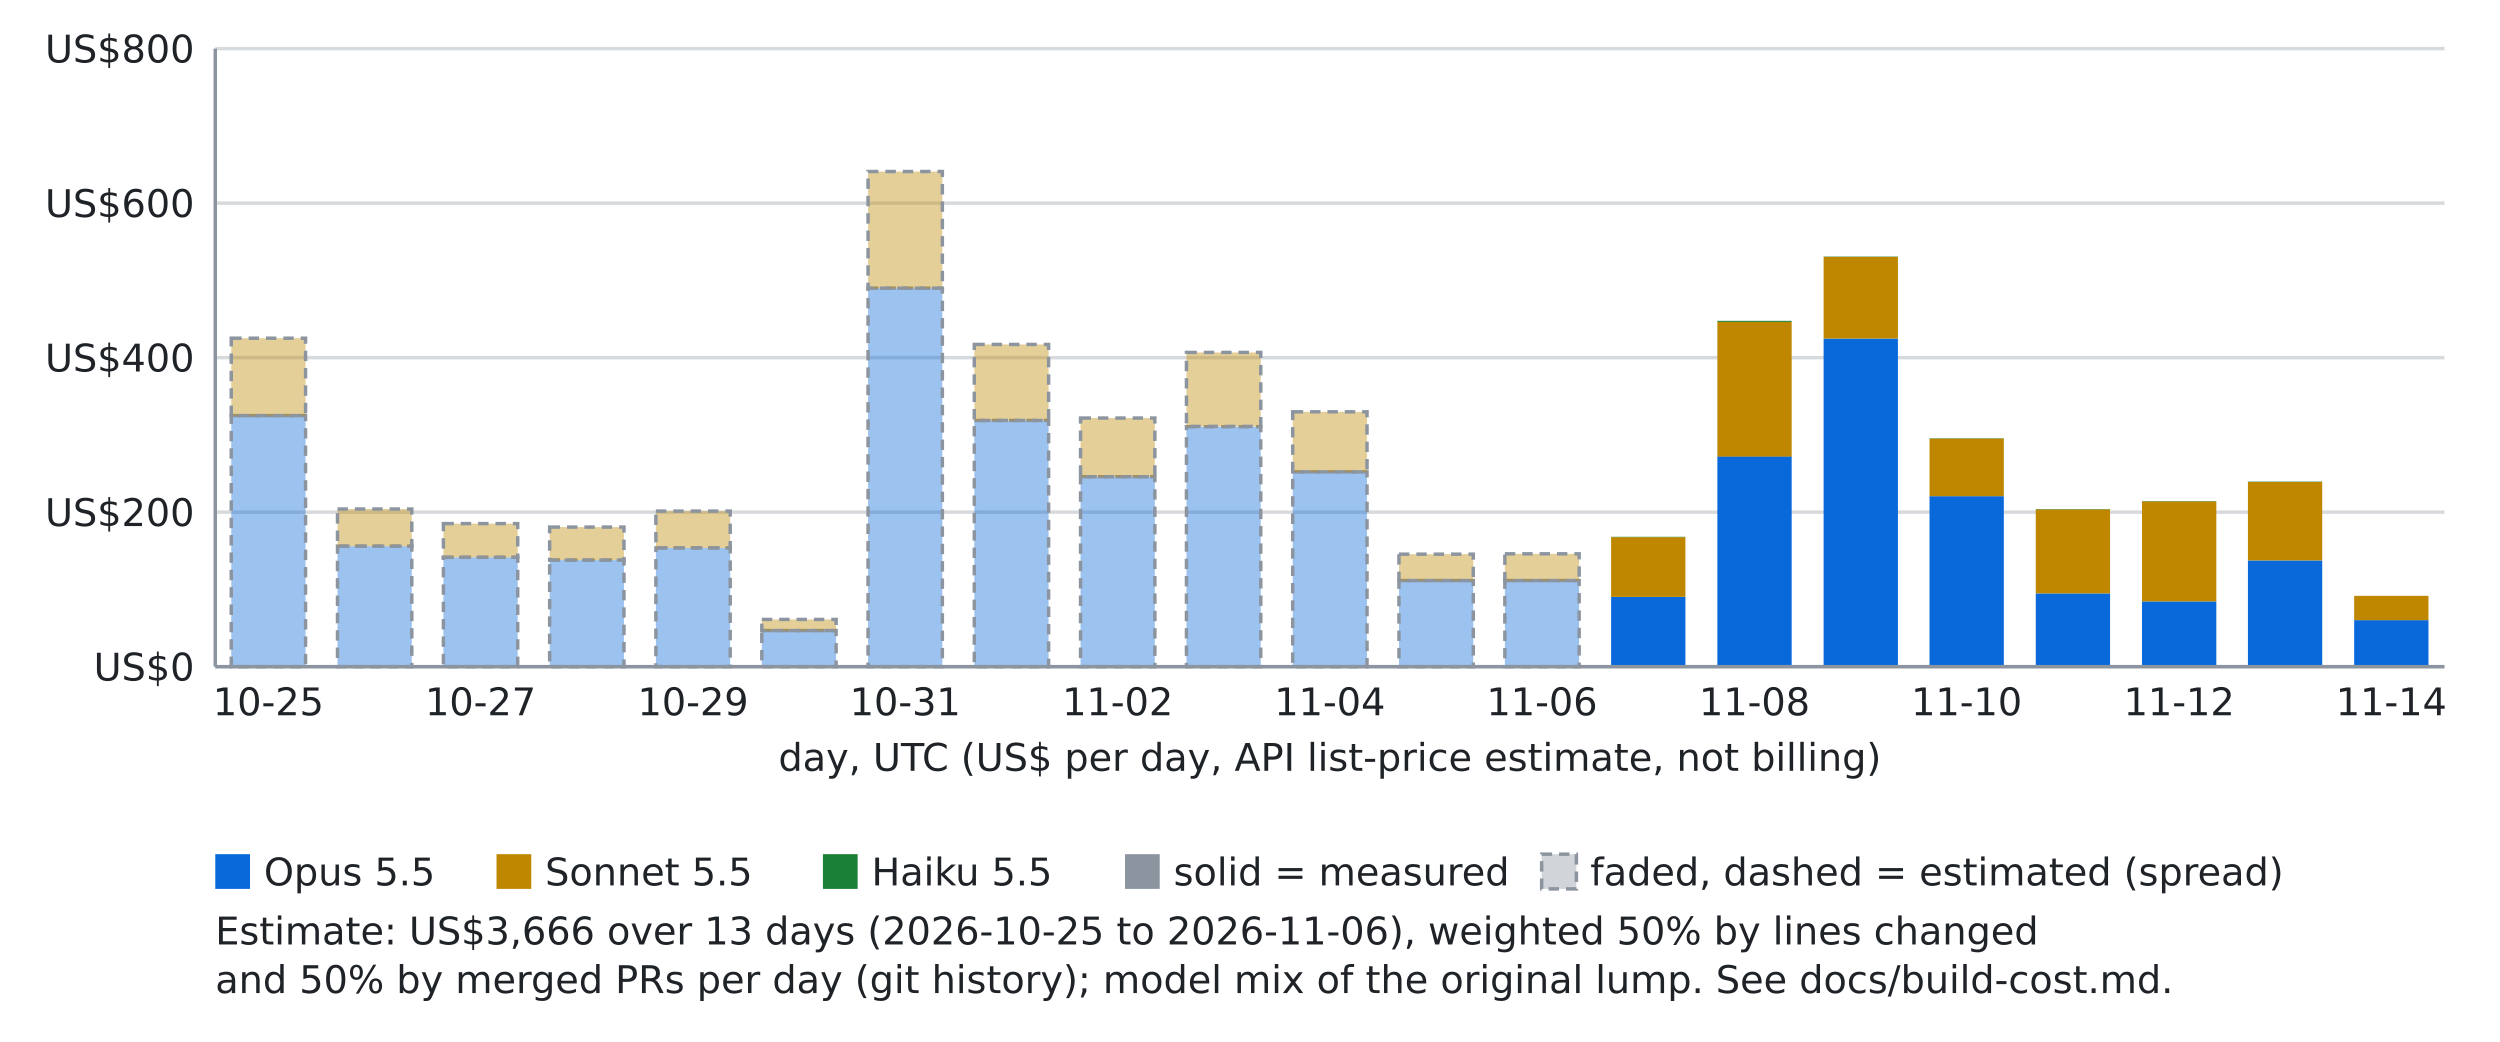
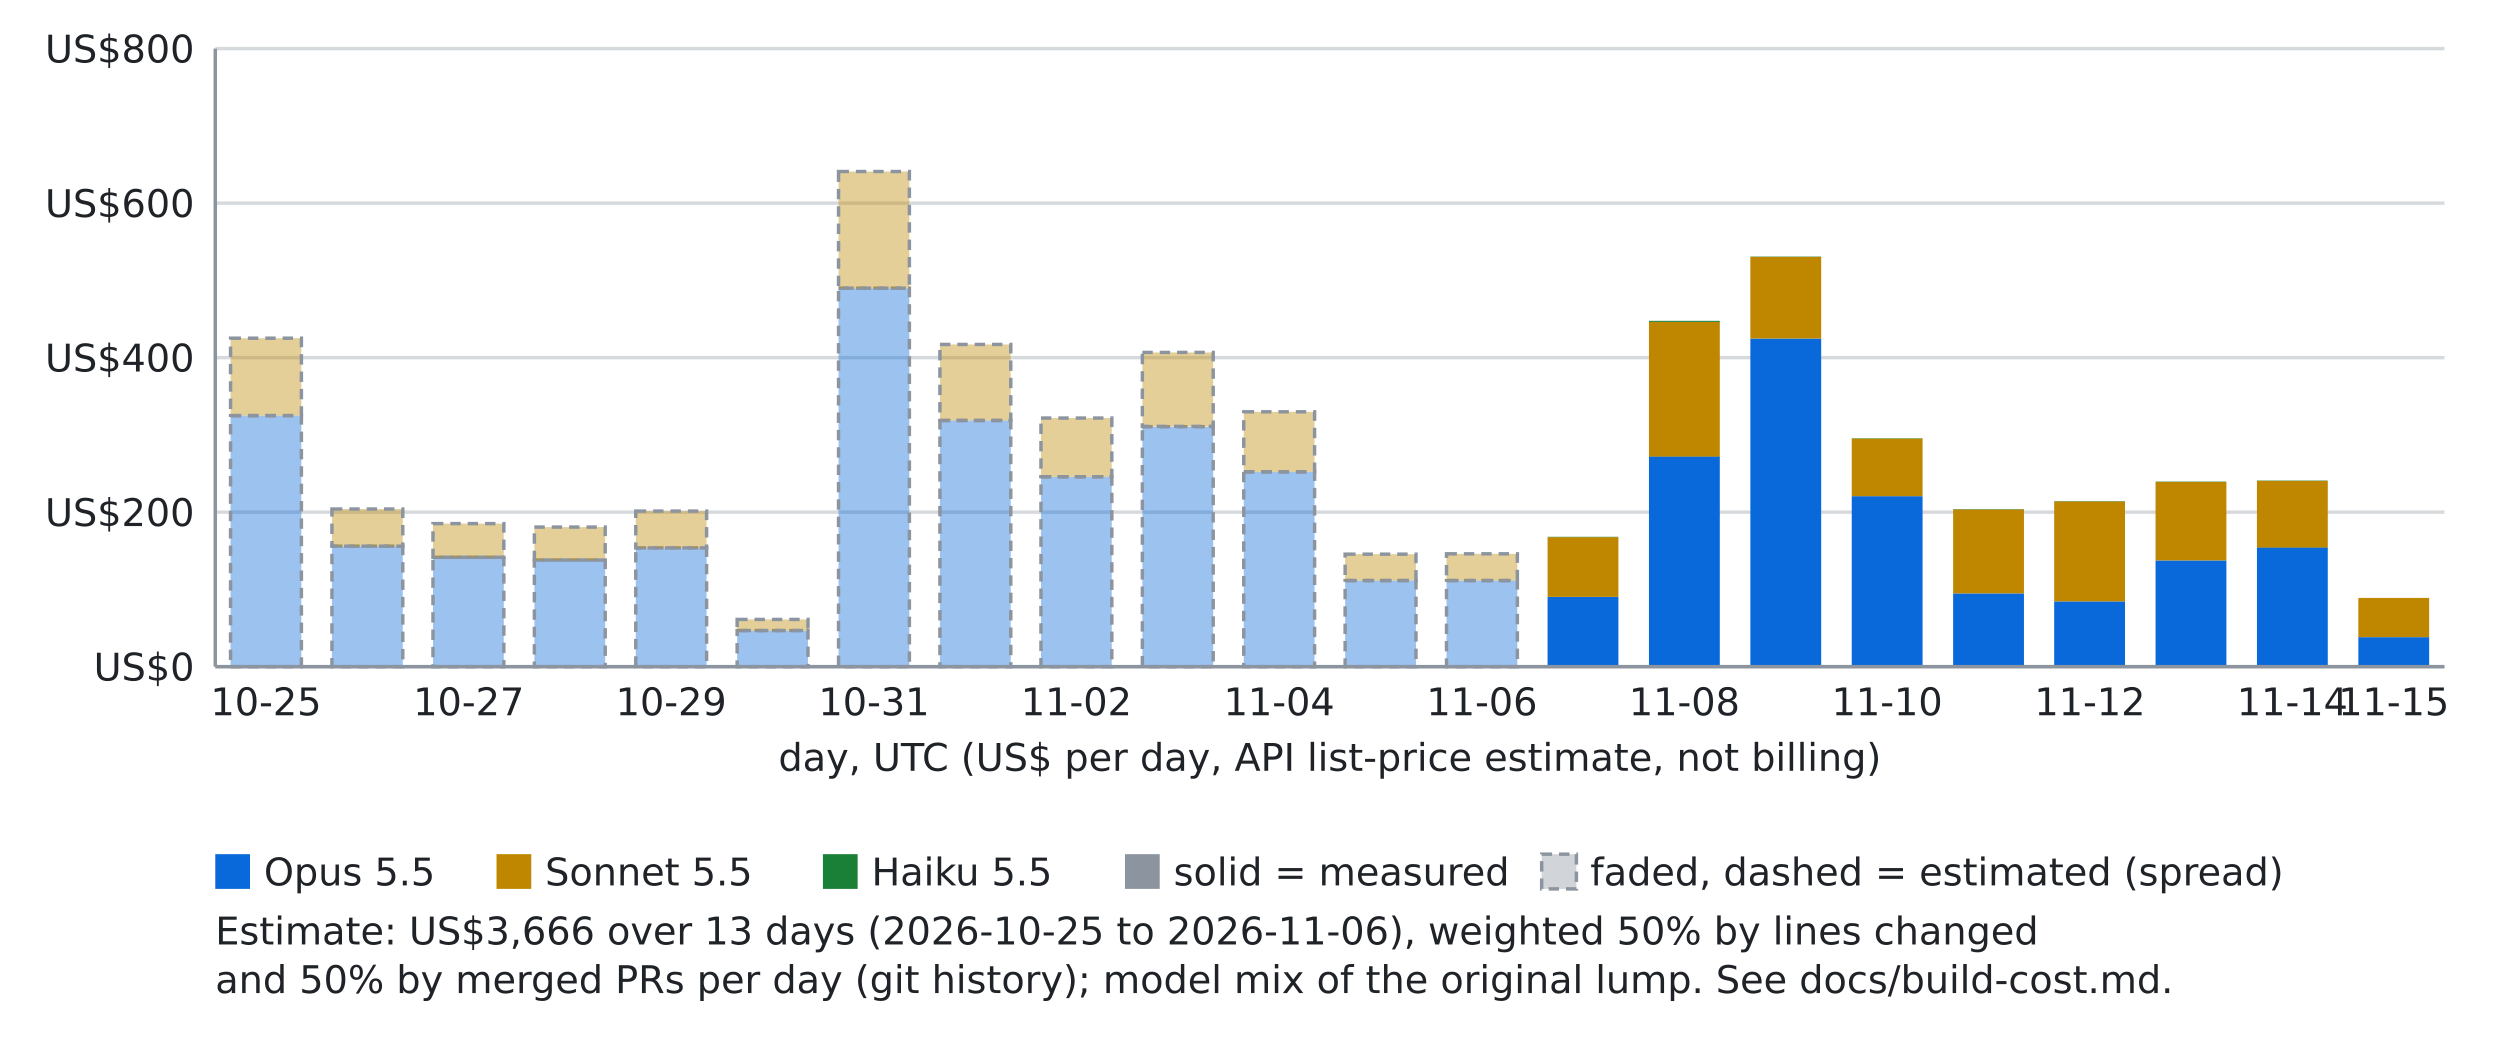
- <svg xmlns="http://www.w3.org/2000/svg" width="720" height="300" viewBox="0 0 720 300" role="img" aria-label="Daily build cost, API list-price estimate, not billing: 2026-10-25 US$425 estimated; 2026-10-26 US$204 estimated; 2026-10-27 US$185 estimated; 2026-10-28 US$181 estimated; 2026-10-29 US$201 estimated; 2026-10-30 US$61 estimated; 2026-10-31 US$641 estimated; 2026-11-01 US$417 estimated; 2026-11-02 US$322 estimated; 2026-11-03 US$407 estimated; 2026-11-04 US$330 estimated; 2026-11-05 US$146 estimated; 2026-11-06 US$146 estimated; 2026-11-07 US$168 measured; 2026-11-08 US$448 measured; 2026-11-09 US$531 measured; 2026-11-10 US$295 measured; 2026-11-11 US$204 measured; 2026-11-12 US$215 measured; 2026-11-13 US$239 measured; 2026-11-14 US$92 measured">
+ <svg xmlns="http://www.w3.org/2000/svg" width="720" height="300" viewBox="0 0 720 300" role="img" aria-label="Daily build cost, API list-price estimate, not billing: 2026-10-25 US$425 estimated; 2026-10-26 US$204 estimated; 2026-10-27 US$185 estimated; 2026-10-28 US$181 estimated; 2026-10-29 US$201 estimated; 2026-10-30 US$61 estimated; 2026-10-31 US$641 estimated; 2026-11-01 US$417 estimated; 2026-11-02 US$322 estimated; 2026-11-03 US$407 estimated; 2026-11-04 US$330 estimated; 2026-11-05 US$146 estimated; 2026-11-06 US$146 estimated; 2026-11-07 US$168 measured; 2026-11-08 US$448 measured; 2026-11-09 US$531 measured; 2026-11-10 US$295 measured; 2026-11-11 US$204 measured; 2026-11-12 US$215 measured; 2026-11-13 US$239 measured; 2026-11-14 US$241 measured; 2026-11-15 US$89 measured">
  <style>text{fill:#1f2328;font:11px Verdana,DejaVu Sans,sans-serif;font-variant-numeric:tabular-nums}.ax{stroke:#8c959f;stroke-width:1}.gr{stroke:#8c959f;stroke-opacity:.35;stroke-width:1}.est{fill-opacity:.4;stroke:#8c959f;stroke-width:1;stroke-dasharray:3 2}.key{fill:#8c959f;fill-opacity:.4;stroke:#8c959f;stroke-dasharray:3 2}.keym{fill:#8c959f}@media (prefers-color-scheme:dark){text{fill:#e6edf3}}.s0{fill:#0969da}.s1{fill:#bf8700}.s2{fill:#1a7f37}.s3{fill:#cf222e}.s4{fill:#8250df}.s5{fill:#6e7781}@media (prefers-color-scheme:dark){.s0{fill:#388bfd}.s1{fill:#d29922}.s2{fill:#3fb950}.s3{fill:#f85149}.s4{fill:#a371f7}.s5{fill:#8b949e}}</style>
  <line class="gr" x1="62" y1="192.0" x2="704" y2="192.0" />
  <text x="56" y="196.0" text-anchor="end">US$0</text>
  <line class="gr" x1="62" y1="147.5" x2="704" y2="147.5" />
  <text x="56" y="151.5" text-anchor="end">US$200</text>
  <line class="gr" x1="62" y1="103.0" x2="704" y2="103.0" />
  <text x="56" y="107.0" text-anchor="end">US$400</text>
  <line class="gr" x1="62" y1="58.5" x2="704" y2="58.5" />
  <text x="56" y="62.5" text-anchor="end">US$600</text>
  <line class="gr" x1="62" y1="14.0" x2="704" y2="14.0" />
  <text x="56" y="18.0" text-anchor="end">US$800</text>
-   <rect x="66.6" y="119.7" width="21.4" height="72.3" class="s0 est" />
-   <rect x="66.6" y="97.4" width="21.4" height="22.3" class="s1 est" />
-   <text x="77.3" y="206" text-anchor="middle">10-25</text>
-   <rect x="97.2" y="157.3" width="21.4" height="34.7" class="s0 est" />
-   <rect x="97.2" y="146.6" width="21.4" height="10.7" class="s1 est" />
-   <rect x="127.7" y="160.5" width="21.4" height="31.5" class="s0 est" />
-   <rect x="127.7" y="150.8" width="21.4" height="9.7" class="s1 est" />
-   <text x="138.4" y="206" text-anchor="middle">10-27</text>
-   <rect x="158.3" y="161.3" width="21.4" height="30.7" class="s0 est" />
-   <rect x="158.3" y="151.8" width="21.4" height="9.5" class="s1 est" />
-   <rect x="188.9" y="157.8" width="21.4" height="34.2" class="s0 est" />
-   <rect x="188.9" y="147.2" width="21.4" height="10.6" class="s1 est" />
-   <text x="199.6" y="206" text-anchor="middle">10-29</text>
-   <rect x="219.4" y="181.6" width="21.4" height="10.4" class="s0 est" />
-   <rect x="219.4" y="178.4" width="21.4" height="3.2" class="s1 est" />
-   <rect x="250.0" y="83.0" width="21.4" height="109.0" class="s0 est" />
-   <rect x="250.0" y="49.4" width="21.4" height="33.6" class="s1 est" />
-   <text x="260.7" y="206" text-anchor="middle">10-31</text>
-   <rect x="280.6" y="121.1" width="21.4" height="70.9" class="s0 est" />
-   <rect x="280.6" y="99.2" width="21.4" height="21.9" class="s1 est" />
-   <rect x="311.2" y="137.3" width="21.4" height="54.7" class="s0 est" />
-   <rect x="311.2" y="120.4" width="21.4" height="16.9" class="s1 est" />
-   <text x="321.9" y="206" text-anchor="middle">11-02</text>
-   <rect x="341.7" y="122.9" width="21.4" height="69.1" class="s0 est" />
-   <rect x="341.7" y="101.5" width="21.4" height="21.3" class="s1 est" />
-   <rect x="372.3" y="135.9" width="21.4" height="56.1" class="s0 est" />
-   <rect x="372.3" y="118.6" width="21.4" height="17.3" class="s1 est" />
-   <text x="383.0" y="206" text-anchor="middle">11-04</text>
-   <rect x="402.9" y="167.2" width="21.4" height="24.8" class="s0 est" />
-   <rect x="402.9" y="159.6" width="21.4" height="7.6" class="s1 est" />
-   <rect x="433.4" y="167.2" width="21.4" height="24.8" class="s0 est" />
-   <rect x="433.4" y="159.5" width="21.4" height="7.7" class="s1 est" />
-   <text x="444.1" y="206" text-anchor="middle">11-06</text>
-   <rect x="464.0" y="171.9" width="21.4" height="20.1" class="s0" />
-   <rect x="464.0" y="154.7" width="21.4" height="17.2" class="s1" />
-   <rect x="464.0" y="154.6" width="21.4" height="0.1" class="s2" />
-   <rect x="494.6" y="131.4" width="21.4" height="60.6" class="s0" />
-   <rect x="494.6" y="92.7" width="21.4" height="38.8" class="s1" />
-   <rect x="494.6" y="92.4" width="21.4" height="0.3" class="s2" />
-   <text x="505.3" y="206" text-anchor="middle">11-08</text>
-   <rect x="525.2" y="97.5" width="21.4" height="94.5" class="s0" />
-   <rect x="525.2" y="74.0" width="21.4" height="23.5" class="s1" />
-   <rect x="525.2" y="73.8" width="21.4" height="0.1" class="s2" />
-   <rect x="555.7" y="142.9" width="21.4" height="49.1" class="s0" />
-   <rect x="555.7" y="126.3" width="21.4" height="16.6" class="s1" />
-   <rect x="555.7" y="126.3" width="21.4" height="0.1" class="s2" />
-   <text x="566.4" y="206" text-anchor="middle">11-10</text>
-   <rect x="586.3" y="170.9" width="21.4" height="21.1" class="s0" />
-   <rect x="586.3" y="146.7" width="21.4" height="24.2" class="s1" />
-   <rect x="586.3" y="146.7" width="21.4" height="0.1" class="s2" />
-   <rect x="616.9" y="173.2" width="21.4" height="18.8" class="s0" />
-   <rect x="616.9" y="144.4" width="21.4" height="28.8" class="s1" />
-   <rect x="616.9" y="144.3" width="21.4" height="0.1" class="s2" />
-   <text x="627.6" y="206" text-anchor="middle">11-12</text>
-   <rect x="647.4" y="161.4" width="21.4" height="30.6" class="s0" />
-   <rect x="647.4" y="138.8" width="21.4" height="22.6" class="s1" />
-   <rect x="647.4" y="138.7" width="21.4" height="0.1" class="s2" />
-   <rect x="678.0" y="178.6" width="21.4" height="13.4" class="s0" />
-   <rect x="678.0" y="171.6" width="21.4" height="7.0" class="s1" />
-   <rect x="678.0" y="171.6" width="21.4" height="0.0" class="s2" />
-   <text x="688.7" y="206" text-anchor="middle">11-14</text>
+   <rect x="66.4" y="119.7" width="20.4" height="72.3" class="s0 est" />
+   <rect x="66.4" y="97.4" width="20.4" height="22.3" class="s1 est" />
+   <text x="76.6" y="206" text-anchor="middle">10-25</text>
+   <rect x="95.6" y="157.3" width="20.4" height="34.7" class="s0 est" />
+   <rect x="95.6" y="146.6" width="20.4" height="10.7" class="s1 est" />
+   <rect x="124.7" y="160.5" width="20.4" height="31.5" class="s0 est" />
+   <rect x="124.7" y="150.8" width="20.4" height="9.7" class="s1 est" />
+   <text x="135.0" y="206" text-anchor="middle">10-27</text>
+   <rect x="153.9" y="161.3" width="20.4" height="30.7" class="s0 est" />
+   <rect x="153.9" y="151.8" width="20.4" height="9.5" class="s1 est" />
+   <rect x="183.1" y="157.8" width="20.4" height="34.2" class="s0 est" />
+   <rect x="183.1" y="147.2" width="20.4" height="10.6" class="s1 est" />
+   <text x="193.3" y="206" text-anchor="middle">10-29</text>
+   <rect x="212.3" y="181.6" width="20.4" height="10.4" class="s0 est" />
+   <rect x="212.3" y="178.4" width="20.4" height="3.2" class="s1 est" />
+   <rect x="241.5" y="83.0" width="20.4" height="109.0" class="s0 est" />
+   <rect x="241.5" y="49.4" width="20.4" height="33.6" class="s1 est" />
+   <text x="251.7" y="206" text-anchor="middle">10-31</text>
+   <rect x="270.7" y="121.1" width="20.4" height="70.9" class="s0 est" />
+   <rect x="270.7" y="99.2" width="20.4" height="21.9" class="s1 est" />
+   <rect x="299.8" y="137.3" width="20.4" height="54.7" class="s0 est" />
+   <rect x="299.8" y="120.4" width="20.4" height="16.9" class="s1 est" />
+   <text x="310.0" y="206" text-anchor="middle">11-02</text>
+   <rect x="329.0" y="122.9" width="20.4" height="69.1" class="s0 est" />
+   <rect x="329.0" y="101.5" width="20.4" height="21.3" class="s1 est" />
+   <rect x="358.2" y="135.9" width="20.4" height="56.1" class="s0 est" />
+   <rect x="358.2" y="118.6" width="20.4" height="17.3" class="s1 est" />
+   <text x="368.4" y="206" text-anchor="middle">11-04</text>
+   <rect x="387.4" y="167.2" width="20.4" height="24.8" class="s0 est" />
+   <rect x="387.4" y="159.6" width="20.4" height="7.6" class="s1 est" />
+   <rect x="416.6" y="167.2" width="20.4" height="24.8" class="s0 est" />
+   <rect x="416.6" y="159.5" width="20.4" height="7.7" class="s1 est" />
+   <text x="426.8" y="206" text-anchor="middle">11-06</text>
+   <rect x="445.7" y="171.9" width="20.4" height="20.1" class="s0" />
+   <rect x="445.7" y="154.7" width="20.4" height="17.2" class="s1" />
+   <rect x="445.7" y="154.6" width="20.4" height="0.1" class="s2" />
+   <rect x="474.9" y="131.4" width="20.4" height="60.6" class="s0" />
+   <rect x="474.9" y="92.7" width="20.4" height="38.8" class="s1" />
+   <rect x="474.9" y="92.4" width="20.4" height="0.3" class="s2" />
+   <text x="485.1" y="206" text-anchor="middle">11-08</text>
+   <rect x="504.1" y="97.5" width="20.4" height="94.5" class="s0" />
+   <rect x="504.1" y="74.0" width="20.4" height="23.5" class="s1" />
+   <rect x="504.1" y="73.8" width="20.4" height="0.1" class="s2" />
+   <rect x="533.3" y="142.9" width="20.4" height="49.1" class="s0" />
+   <rect x="533.3" y="126.3" width="20.4" height="16.6" class="s1" />
+   <rect x="533.3" y="126.3" width="20.4" height="0.1" class="s2" />
+   <text x="543.5" y="206" text-anchor="middle">11-10</text>
+   <rect x="562.5" y="170.9" width="20.4" height="21.1" class="s0" />
+   <rect x="562.5" y="146.7" width="20.4" height="24.2" class="s1" />
+   <rect x="562.5" y="146.7" width="20.4" height="0.1" class="s2" />
+   <rect x="591.6" y="173.2" width="20.4" height="18.8" class="s0" />
+   <rect x="591.6" y="144.4" width="20.4" height="28.8" class="s1" />
+   <rect x="591.6" y="144.3" width="20.4" height="0.1" class="s2" />
+   <text x="601.9" y="206" text-anchor="middle">11-12</text>
+   <rect x="620.8" y="161.4" width="20.4" height="30.6" class="s0" />
+   <rect x="620.8" y="138.8" width="20.4" height="22.6" class="s1" />
+   <rect x="620.8" y="138.7" width="20.4" height="0.1" class="s2" />
+   <rect x="650.0" y="157.6" width="20.4" height="34.4" class="s0" />
+   <rect x="650.0" y="138.5" width="20.4" height="19.2" class="s1" />
+   <rect x="650.0" y="138.4" width="20.4" height="0.1" class="s2" />
+   <text x="660.2" y="206" text-anchor="middle">11-14</text>
+   <rect x="679.2" y="183.5" width="20.4" height="8.5" class="s0" />
+   <rect x="679.2" y="172.2" width="20.4" height="11.3" class="s1" />
+   <rect x="679.2" y="172.2" width="20.4" height="0.0" class="s2" />
+   <text x="689.4" y="206" text-anchor="middle">11-15</text>
  <line class="ax" x1="62" y1="14" x2="62" y2="192" />
  <line class="ax" x1="62" y1="192" x2="704" y2="192" />
  <text x="383" y="222" text-anchor="middle">day, UTC (US$ per day, API list-price estimate, not billing)</text>
  <rect x="62" y="246" width="10" height="10" class="s0" />
  <text x="76" y="255">Opus 5.5</text>
  <rect x="143" y="246" width="10" height="10" class="s1" />
  <text x="157" y="255">Sonnet 5.5</text>
  <rect x="237" y="246" width="10" height="10" class="s2" />
  <text x="251" y="255">Haiku 5.5</text>
  <rect x="324" y="246" width="10" height="10" class="keym" />
  <text x="338" y="255">solid = measured</text>
  <rect x="444" y="246" width="10" height="10" class="key" />
  <text x="458" y="255">faded, dashed = estimated (spread)</text>
  <text x="62" y="272">Estimate: US$3,666 over 13 days (2026-10-25 to 2026-11-06), weighted 50% by lines changed</text>
  <text x="62" y="286">and 50% by merged PRs per day (git history); model mix of the original lump. See docs/build-cost.md.</text>
</svg>
